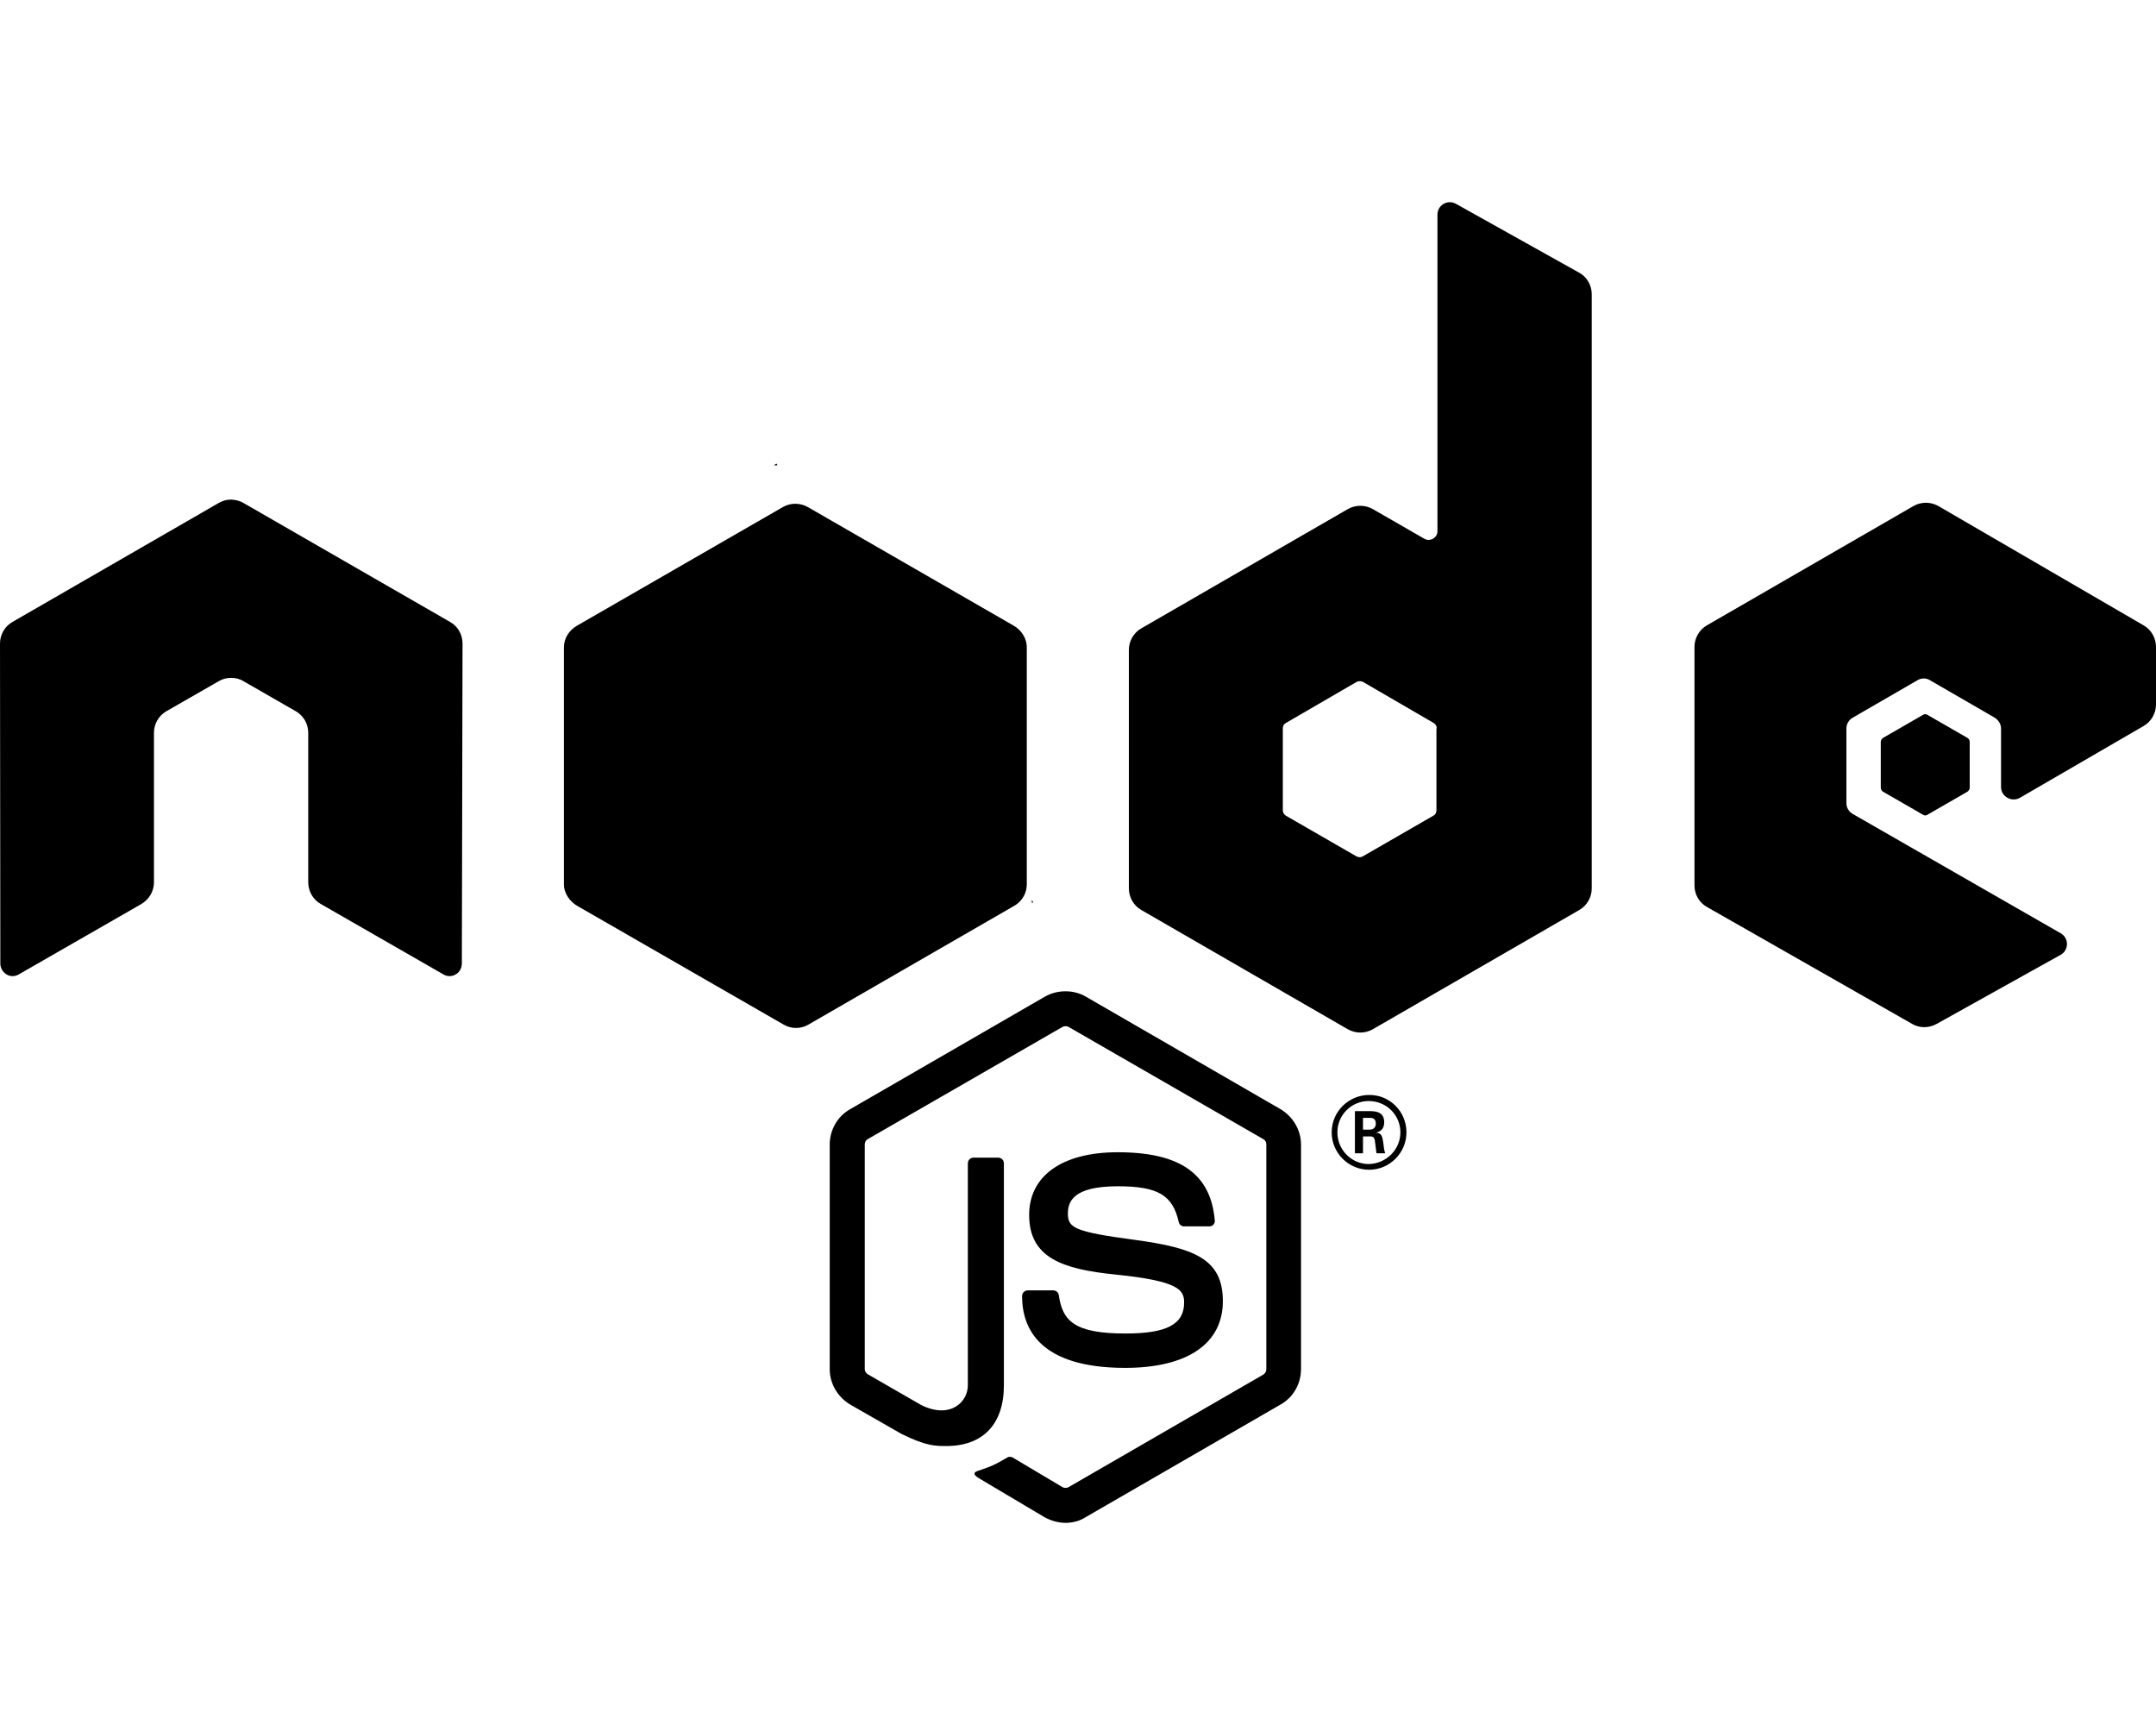
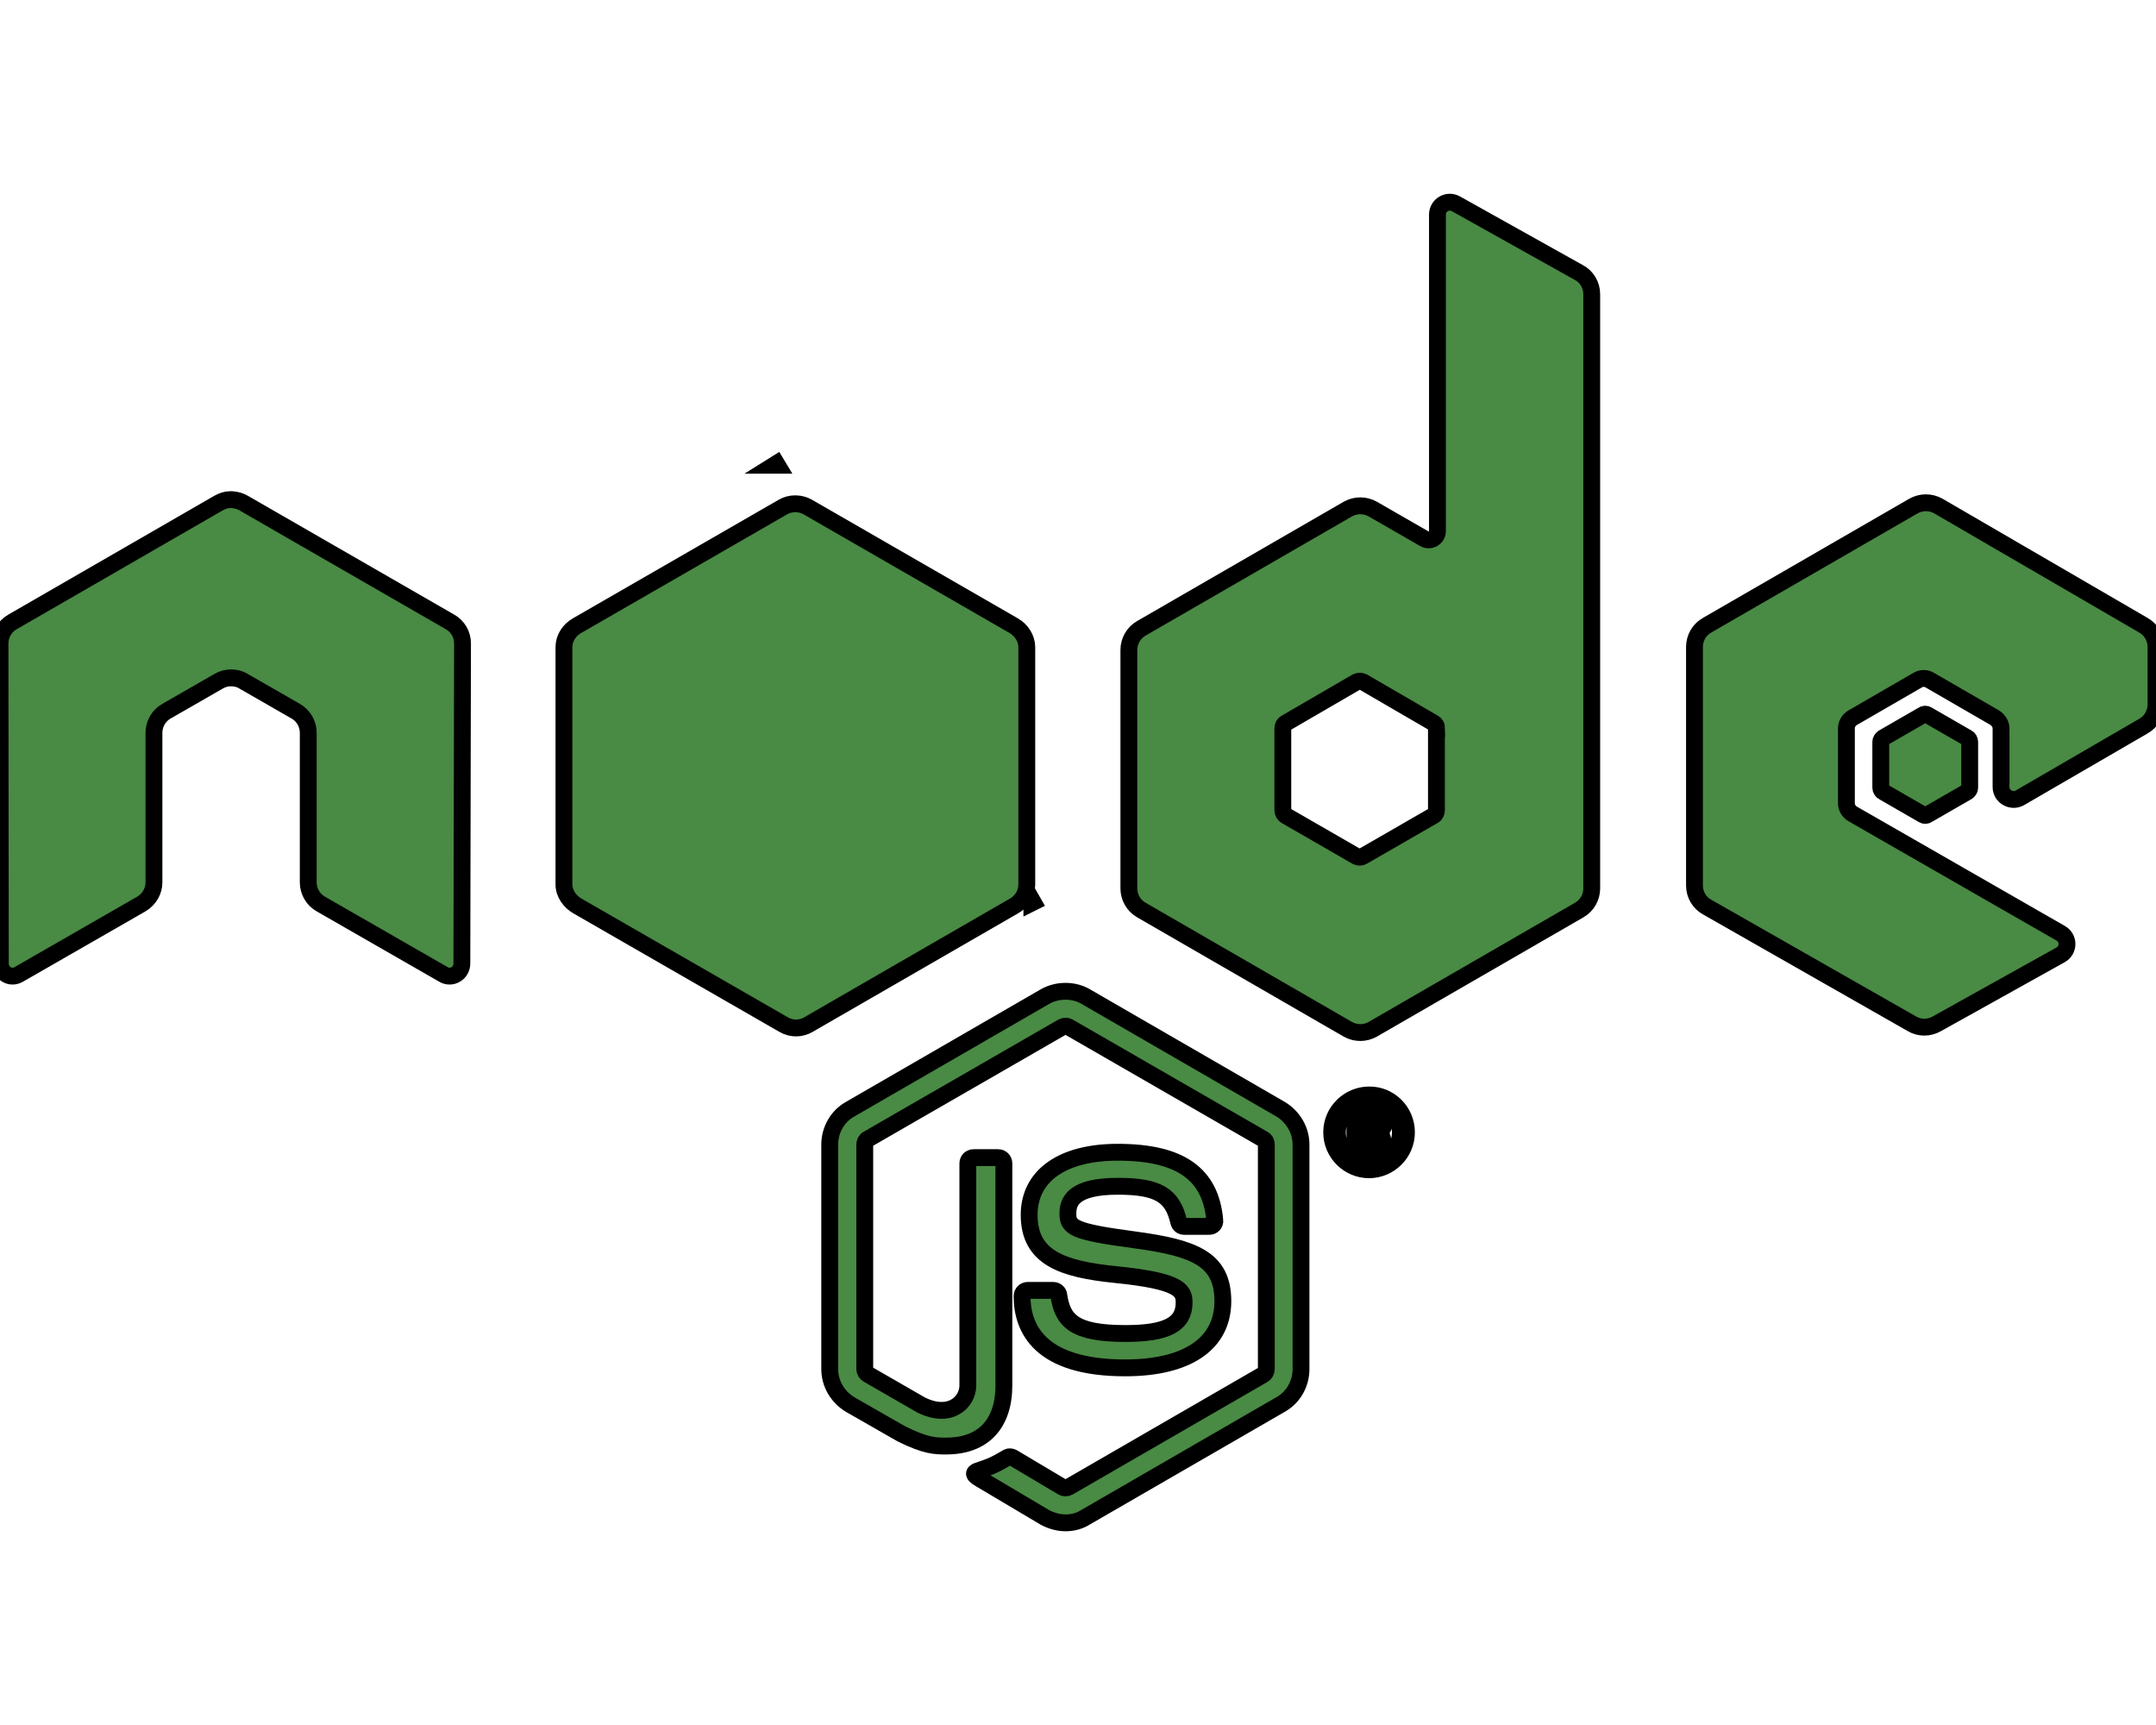
<svg xmlns="http://www.w3.org/2000/svg" aria-hidden="true" focusable="false" data-prefix="fab" data-icon="node" class="svg-inline--fa fa-node fa-w-20" role="img" viewBox="0 0 640 512">
-   <path fill="currentColor" d="M316.3 452c-2.1 0-4.2-.6-6.1-1.6L291 439c-2.9-1.6-1.5-2.2-.5-2.5 3.8-1.3 4.6-1.6 8.7-4 .4-.2 1-.1 1.4.1l14.8 8.8c.5.3 1.3.3 1.8 0L375 408c.5-.3.9-.9.9-1.6v-66.7c0-.7-.3-1.3-.9-1.6l-57.8-33.3c-.5-.3-1.2-.3-1.8 0l-57.8 33.3c-.6.3-.9 1-.9 1.6v66.7c0 .6.4 1.2.9 1.5l15.8 9.1c8.6 4.3 13.9-.8 13.9-5.8v-65.9c0-.9.7-1.7 1.7-1.7h7.3c.9 0 1.7.7 1.7 1.7v65.9c0 11.5-6.2 18-17.1 18-3.3 0-6 0-13.3-3.6l-15.2-8.7c-3.7-2.2-6.1-6.2-6.1-10.5v-66.7c0-4.3 2.3-8.4 6.1-10.5l57.8-33.4c3.7-2.1 8.5-2.1 12.1 0l57.8 33.4c3.7 2.2 6.1 6.2 6.1 10.5v66.7c0 4.3-2.3 8.4-6.1 10.5l-57.8 33.4c-1.7 1.1-3.8 1.7-6 1.7zm46.7-65.8c0-12.5-8.4-15.8-26.2-18.2-18-2.4-19.8-3.6-19.8-7.8 0-3.5 1.5-8.1 14.8-8.1 11.9 0 16.3 2.6 18.1 10.6.2.8.8 1.3 1.6 1.3h7.5c.5 0 .9-.2 1.2-.5.3-.4.5-.8.4-1.3-1.2-13.8-10.3-20.2-28.8-20.2-16.5 0-26.3 7-26.3 18.6 0 12.7 9.8 16.1 25.6 17.7 18.9 1.9 20.4 4.6 20.4 8.3 0 6.5-5.2 9.2-17.4 9.2-15.3 0-18.7-3.8-19.8-11.4-.1-.8-.8-1.4-1.7-1.4h-7.5c-.9 0-1.7.7-1.7 1.7 0 9.7 5.3 21.3 30.6 21.3 18.5 0 29-7.2 29-19.8zm54.5-50.1c0 6.1-5 11.1-11.1 11.1s-11.1-5-11.1-11.1c0-6.3 5.2-11.1 11.1-11.1 6-.1 11.1 4.8 11.1 11.1zm-1.8 0c0-5.2-4.2-9.3-9.4-9.3-5.1 0-9.3 4.1-9.3 9.3 0 5.2 4.2 9.4 9.3 9.4 5.2-.1 9.4-4.3 9.4-9.4zm-4.5 6.2h-2.6c-.1-.6-.5-3.8-.5-3.9-.2-.7-.4-1.1-1.3-1.1h-2.2v5h-2.4v-12.5h4.3c1.5 0 4.4 0 4.4 3.3 0 2.3-1.5 2.8-2.4 3.1 1.7.1 1.8 1.2 2.1 2.8.1 1 .3 2.7.6 3.3zm-2.8-8.8c0-1.7-1.2-1.7-1.8-1.7h-2v3.5h1.9c1.6 0 1.9-1.1 1.9-1.8zM137.3 191c0-2.7-1.4-5.1-3.7-6.4l-61.3-35.3c-1-.6-2.2-.9-3.4-1h-.6c-1.2 0-2.3.4-3.4 1L3.7 184.6C1.4 185.9 0 188.4 0 191l.1 95c0 1.3.7 2.5 1.8 3.2 1.1.7 2.5.7 3.7 0L42 268.3c2.3-1.4 3.7-3.8 3.7-6.4v-44.4c0-2.6 1.4-5.1 3.7-6.4l15.5-8.9c1.2-.7 2.4-1 3.7-1 1.3 0 2.6.3 3.7 1l15.5 8.9c2.3 1.3 3.7 3.8 3.7 6.4v44.4c0 2.6 1.4 5.1 3.7 6.4l36.4 20.9c1.1.7 2.6.7 3.7 0 1.1-.6 1.8-1.9 1.8-3.2l.2-95zM472.5 87.3v176.4c0 2.6-1.4 5.1-3.7 6.4l-61.3 35.4c-2.3 1.3-5.1 1.3-7.4 0l-61.3-35.4c-2.3-1.3-3.7-3.8-3.7-6.4v-70.8c0-2.6 1.4-5.1 3.7-6.4l61.3-35.4c2.3-1.3 5.1-1.3 7.4 0l15.3 8.8c1.7 1 3.9-.3 3.9-2.2v-94c0-2.8 3-4.6 5.5-3.2l36.5 20.4c2.3 1.2 3.8 3.7 3.8 6.4zm-46 128.9c0-.7-.4-1.3-.9-1.6l-21-12.2c-.6-.3-1.3-.3-1.9 0l-21 12.2c-.6.3-.9.9-.9 1.6v24.3c0 .7.4 1.3.9 1.6l21 12.1c.6.3 1.3.3 1.8 0l21-12.1c.6-.3.9-.9.9-1.6v-24.3zm209.8-.7c2.3-1.3 3.7-3.8 3.7-6.4V192c0-2.6-1.4-5.1-3.7-6.4l-60.9-35.4c-2.3-1.3-5.1-1.3-7.4 0l-61.3 35.4c-2.3 1.3-3.7 3.8-3.7 6.4v70.8c0 2.7 1.4 5.1 3.7 6.4l60.9 34.7c2.2 1.3 5 1.3 7.3 0l36.8-20.5c2.5-1.4 2.5-5 0-6.4L550 241.6c-1.2-.7-1.9-1.9-1.9-3.2v-22.2c0-1.3.7-2.5 1.9-3.2l19.2-11.1c1.1-.7 2.6-.7 3.7 0l19.2 11.1c1.1.7 1.9 1.9 1.9 3.2v17.4c0 2.8 3.1 4.6 5.6 3.2l36.7-21.3zM559 219c-.4.3-.7.7-.7 1.2v13.6c0 .5.3 1 .7 1.2l11.8 6.8c.4.3 1 .3 1.4 0L584 235c.4-.3.7-.7.7-1.2v-13.6c0-.5-.3-1-.7-1.2l-11.8-6.8c-.4-.3-1-.3-1.4 0L559 219zm-254.2 43.5v-70.4c0-2.6-1.6-5.1-3.9-6.4l-61.1-35.2c-2.1-1.2-5-1.4-7.4 0l-61.1 35.2c-2.3 1.3-3.9 3.7-3.9 6.4v70.4c0 2.8 1.9 5.2 4 6.4l61.2 35.2c2.4 1.4 5.2 1.3 7.4 0l61-35.2c1.8-1 3.1-2.7 3.6-4.7.1-.5.2-1.1.2-1.7zm-74.3-124.9l-.8.5h1.1l-.3-.5zm76.2 130.2l-.4-.7v.9l.4-.2z" />
+   <path fill="#498a44" stroke="#000000" stroke-width="5" d="M316.3 452c-2.1 0-4.2-.6-6.1-1.6L291 439c-2.9-1.6-1.5-2.2-.5-2.5 3.8-1.3 4.6-1.6 8.7-4 .4-.2 1-.1 1.4.1l14.8 8.8c.5.3 1.3.3 1.8 0L375 408c.5-.3.9-.9.9-1.6v-66.7c0-.7-.3-1.3-.9-1.6l-57.8-33.3c-.5-.3-1.2-.3-1.8 0l-57.8 33.3c-.6.3-.9 1-.9 1.6v66.7c0 .6.4 1.2.9 1.5l15.8 9.1c8.6 4.3 13.9-.8 13.9-5.8v-65.9c0-.9.7-1.7 1.7-1.7h7.3c.9 0 1.7.7 1.7 1.7v65.9c0 11.5-6.2 18-17.1 18-3.3 0-6 0-13.3-3.6l-15.2-8.7c-3.7-2.2-6.1-6.2-6.1-10.5v-66.7c0-4.3 2.3-8.4 6.1-10.5l57.8-33.4c3.7-2.1 8.5-2.1 12.1 0l57.8 33.4c3.7 2.2 6.1 6.2 6.1 10.5v66.7c0 4.3-2.3 8.4-6.1 10.5l-57.8 33.4c-1.7 1.1-3.8 1.7-6 1.7zm46.7-65.8c0-12.5-8.4-15.8-26.2-18.2-18-2.4-19.8-3.6-19.8-7.8 0-3.5 1.5-8.1 14.8-8.1 11.9 0 16.3 2.6 18.1 10.6.2.8.8 1.3 1.6 1.3h7.5c.5 0 .9-.2 1.2-.5.3-.4.5-.8.4-1.3-1.2-13.8-10.3-20.2-28.8-20.2-16.5 0-26.3 7-26.3 18.6 0 12.7 9.8 16.1 25.6 17.7 18.9 1.9 20.4 4.6 20.4 8.3 0 6.5-5.2 9.2-17.4 9.2-15.3 0-18.7-3.8-19.8-11.4-.1-.8-.8-1.4-1.7-1.4h-7.5c-.9 0-1.7.7-1.7 1.7 0 9.7 5.3 21.3 30.6 21.3 18.5 0 29-7.2 29-19.8zm54.5-50.1c0 6.1-5 11.1-11.1 11.1s-11.1-5-11.1-11.1c0-6.3 5.2-11.1 11.1-11.1 6-.1 11.1 4.8 11.1 11.1zm-1.8 0c0-5.2-4.2-9.3-9.4-9.3-5.1 0-9.3 4.1-9.3 9.3 0 5.2 4.2 9.4 9.3 9.4 5.2-.1 9.4-4.3 9.4-9.4zm-4.5 6.2h-2.6c-.1-.6-.5-3.8-.5-3.9-.2-.7-.4-1.1-1.3-1.1h-2.2v5h-2.4v-12.5h4.3c1.5 0 4.4 0 4.4 3.3 0 2.3-1.5 2.8-2.4 3.1 1.7.1 1.8 1.2 2.1 2.8.1 1 .3 2.7.6 3.3zm-2.8-8.8c0-1.7-1.2-1.7-1.8-1.7h-2v3.5h1.9c1.6 0 1.9-1.1 1.9-1.8zM137.3 191c0-2.7-1.4-5.1-3.7-6.4l-61.3-35.3c-1-.6-2.2-.9-3.4-1h-.6c-1.2 0-2.3.4-3.4 1L3.7 184.6C1.4 185.9 0 188.4 0 191l.1 95c0 1.3.7 2.5 1.8 3.2 1.1.7 2.5.7 3.7 0L42 268.3c2.3-1.4 3.7-3.8 3.7-6.4v-44.4c0-2.6 1.4-5.1 3.7-6.4l15.5-8.9c1.2-.7 2.4-1 3.7-1 1.3 0 2.6.3 3.7 1l15.5 8.9c2.3 1.3 3.7 3.8 3.7 6.4v44.4c0 2.6 1.4 5.1 3.7 6.4l36.4 20.9c1.1.7 2.6.7 3.7 0 1.1-.6 1.8-1.9 1.8-3.2l.2-95zM472.5 87.3v176.4c0 2.6-1.4 5.1-3.7 6.4l-61.3 35.4c-2.3 1.3-5.1 1.3-7.4 0l-61.3-35.4c-2.3-1.3-3.7-3.8-3.7-6.4v-70.8c0-2.6 1.4-5.1 3.7-6.4l61.3-35.4c2.3-1.3 5.1-1.3 7.4 0l15.3 8.8c1.7 1 3.9-.3 3.9-2.2v-94c0-2.8 3-4.6 5.5-3.2l36.5 20.4c2.3 1.2 3.8 3.7 3.8 6.4zm-46 128.9c0-.7-.4-1.3-.9-1.6l-21-12.2c-.6-.3-1.3-.3-1.9 0l-21 12.2c-.6.3-.9.9-.9 1.6v24.3c0 .7.4 1.3.9 1.6l21 12.1c.6.3 1.3.3 1.8 0l21-12.1c.6-.3.9-.9.9-1.6v-24.3zm209.8-.7c2.3-1.3 3.7-3.8 3.7-6.4V192c0-2.6-1.4-5.1-3.7-6.4l-60.9-35.4c-2.3-1.3-5.1-1.3-7.4 0l-61.3 35.4c-2.3 1.3-3.7 3.8-3.7 6.4v70.8c0 2.7 1.4 5.1 3.7 6.4l60.9 34.7c2.2 1.3 5 1.3 7.3 0l36.8-20.5c2.5-1.4 2.5-5 0-6.4L550 241.6c-1.2-.7-1.9-1.9-1.9-3.2v-22.2c0-1.3.7-2.5 1.9-3.2l19.2-11.1c1.1-.7 2.6-.7 3.7 0l19.2 11.1c1.1.7 1.9 1.9 1.9 3.2v17.4c0 2.8 3.1 4.6 5.6 3.2l36.7-21.3zM559 219c-.4.3-.7.7-.7 1.2v13.6c0 .5.3 1 .7 1.2l11.8 6.8c.4.3 1 .3 1.4 0L584 235c.4-.3.7-.7.7-1.2v-13.6c0-.5-.3-1-.7-1.2l-11.8-6.8c-.4-.3-1-.3-1.4 0L559 219zm-254.2 43.5v-70.4c0-2.6-1.6-5.1-3.9-6.4l-61.1-35.2c-2.1-1.2-5-1.4-7.4 0l-61.1 35.2c-2.3 1.3-3.9 3.7-3.9 6.4v70.4c0 2.8 1.9 5.2 4 6.4l61.2 35.2c2.4 1.4 5.2 1.3 7.4 0l61-35.2c1.8-1 3.1-2.7 3.6-4.7.1-.5.2-1.1.2-1.7zm-74.3-124.9l-.8.5h1.1l-.3-.5zm76.2 130.2l-.4-.7v.9l.4-.2z" />
</svg>
